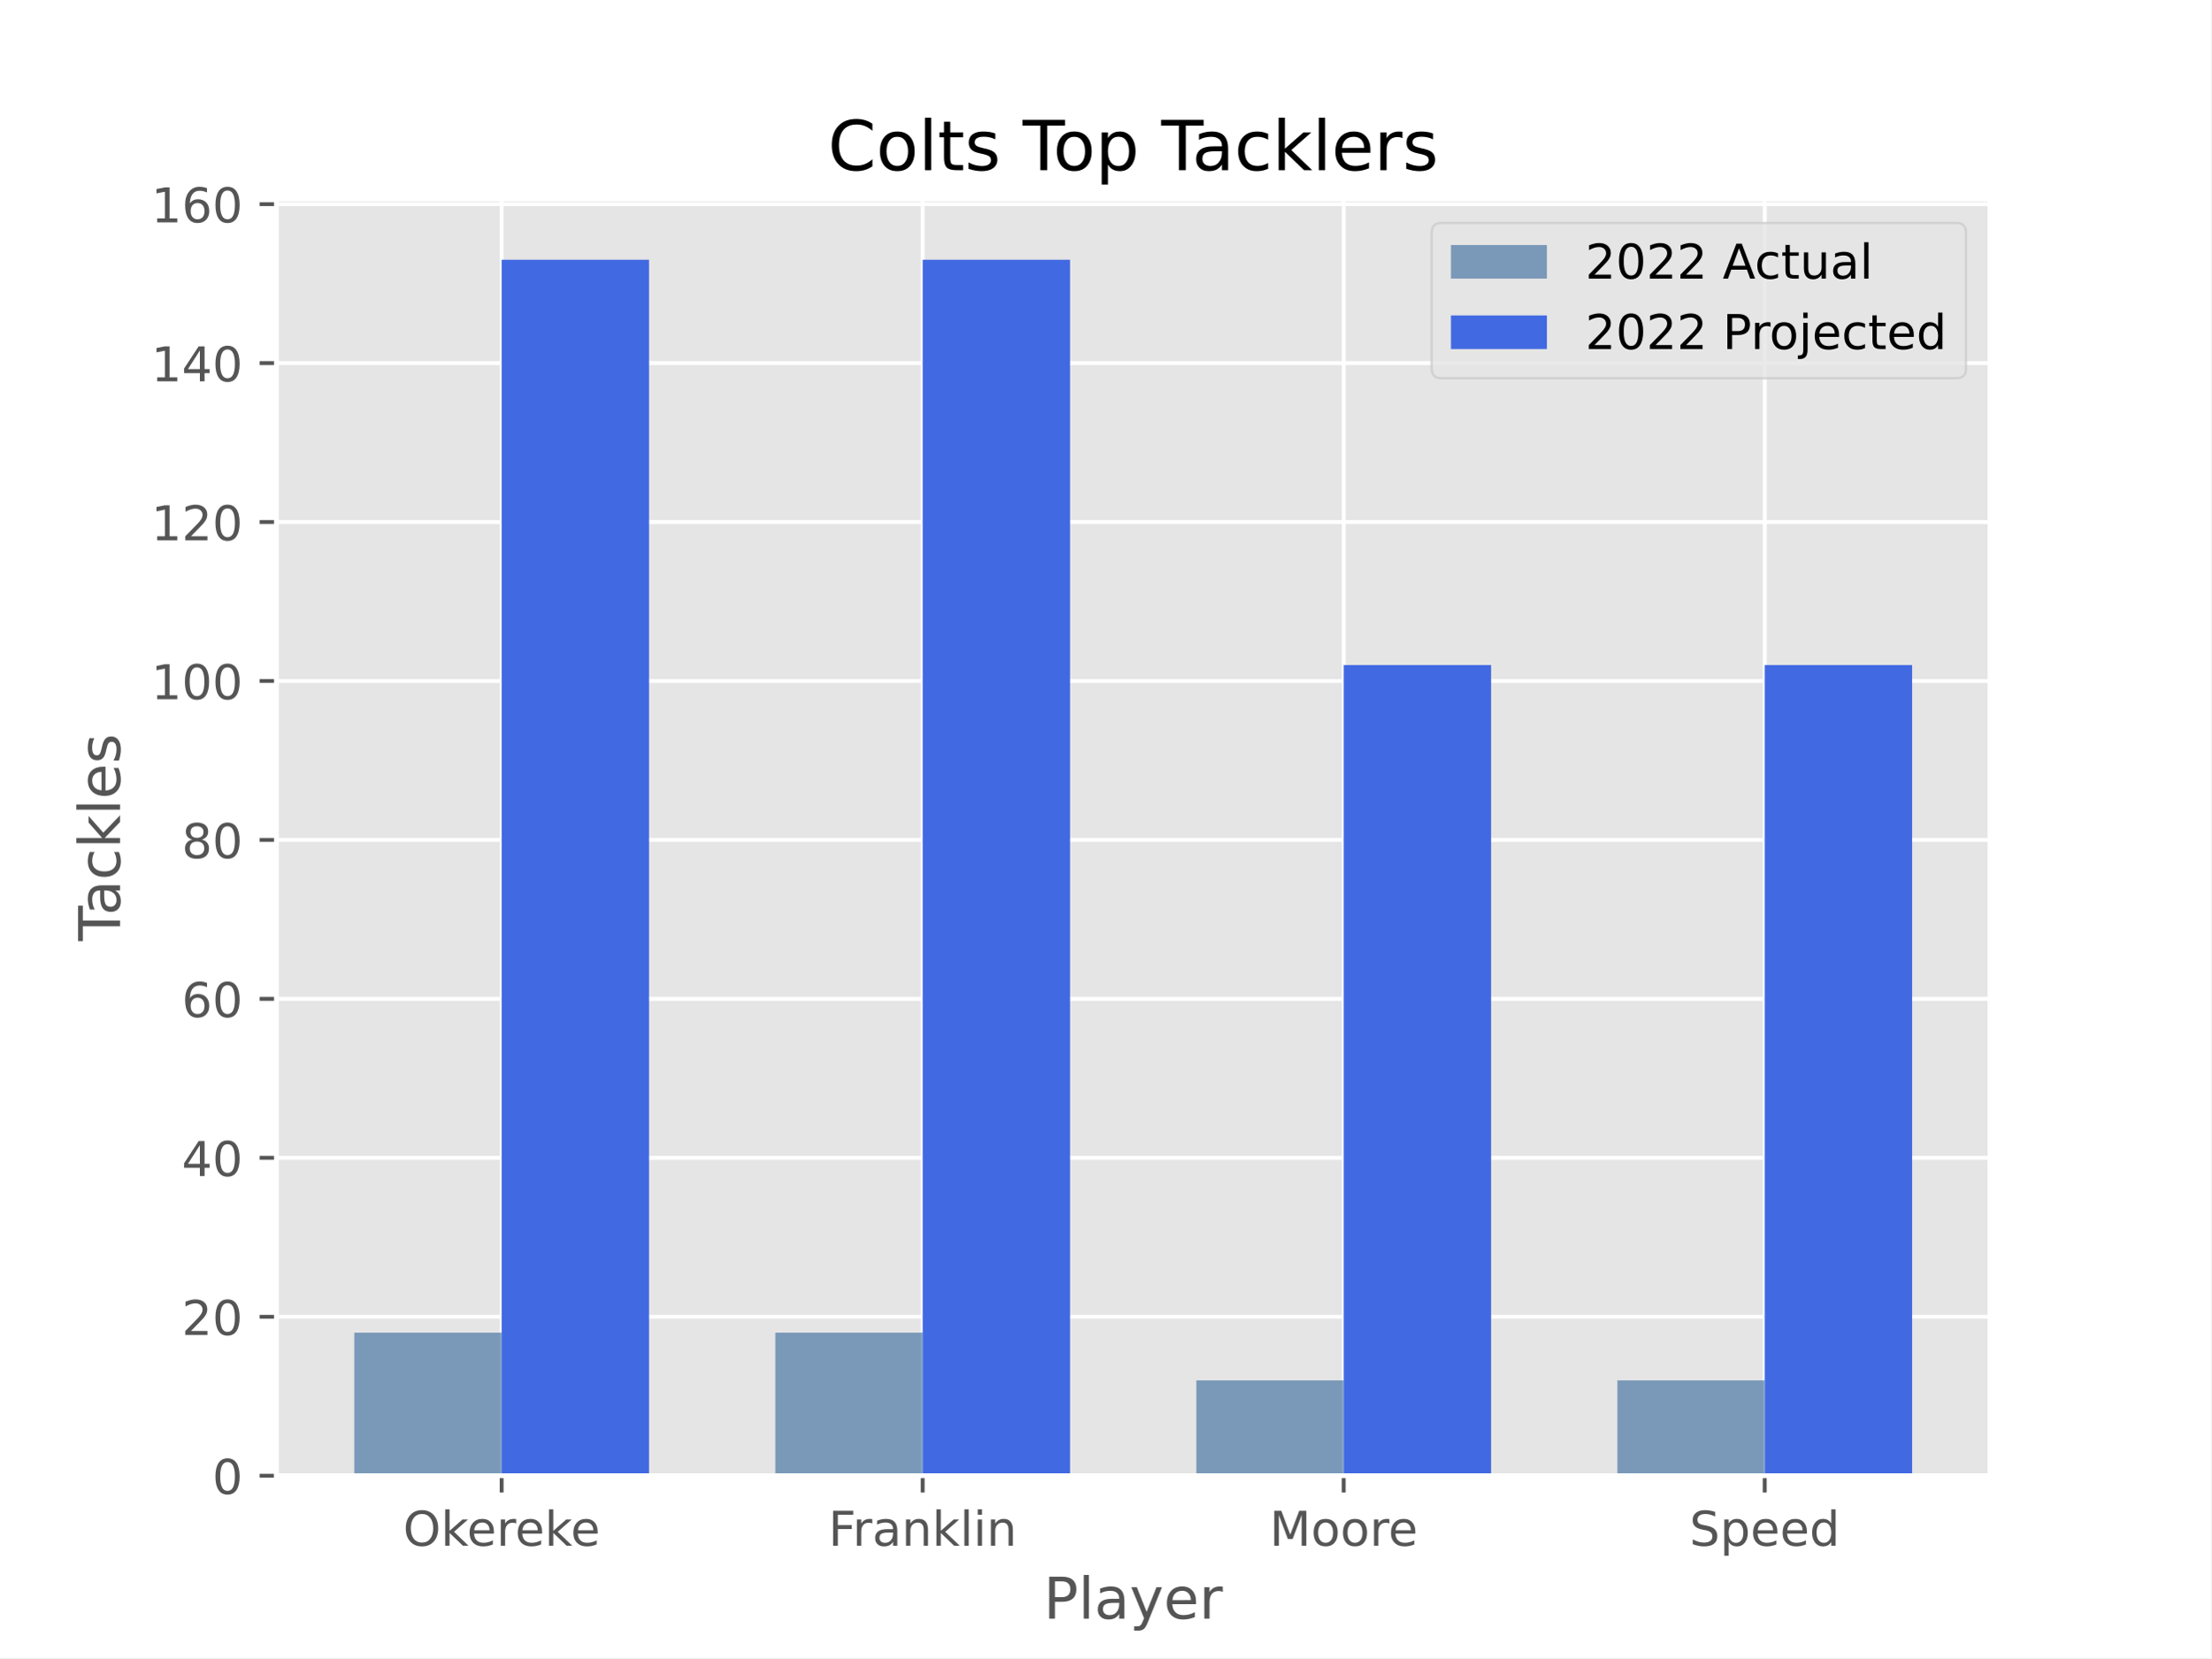
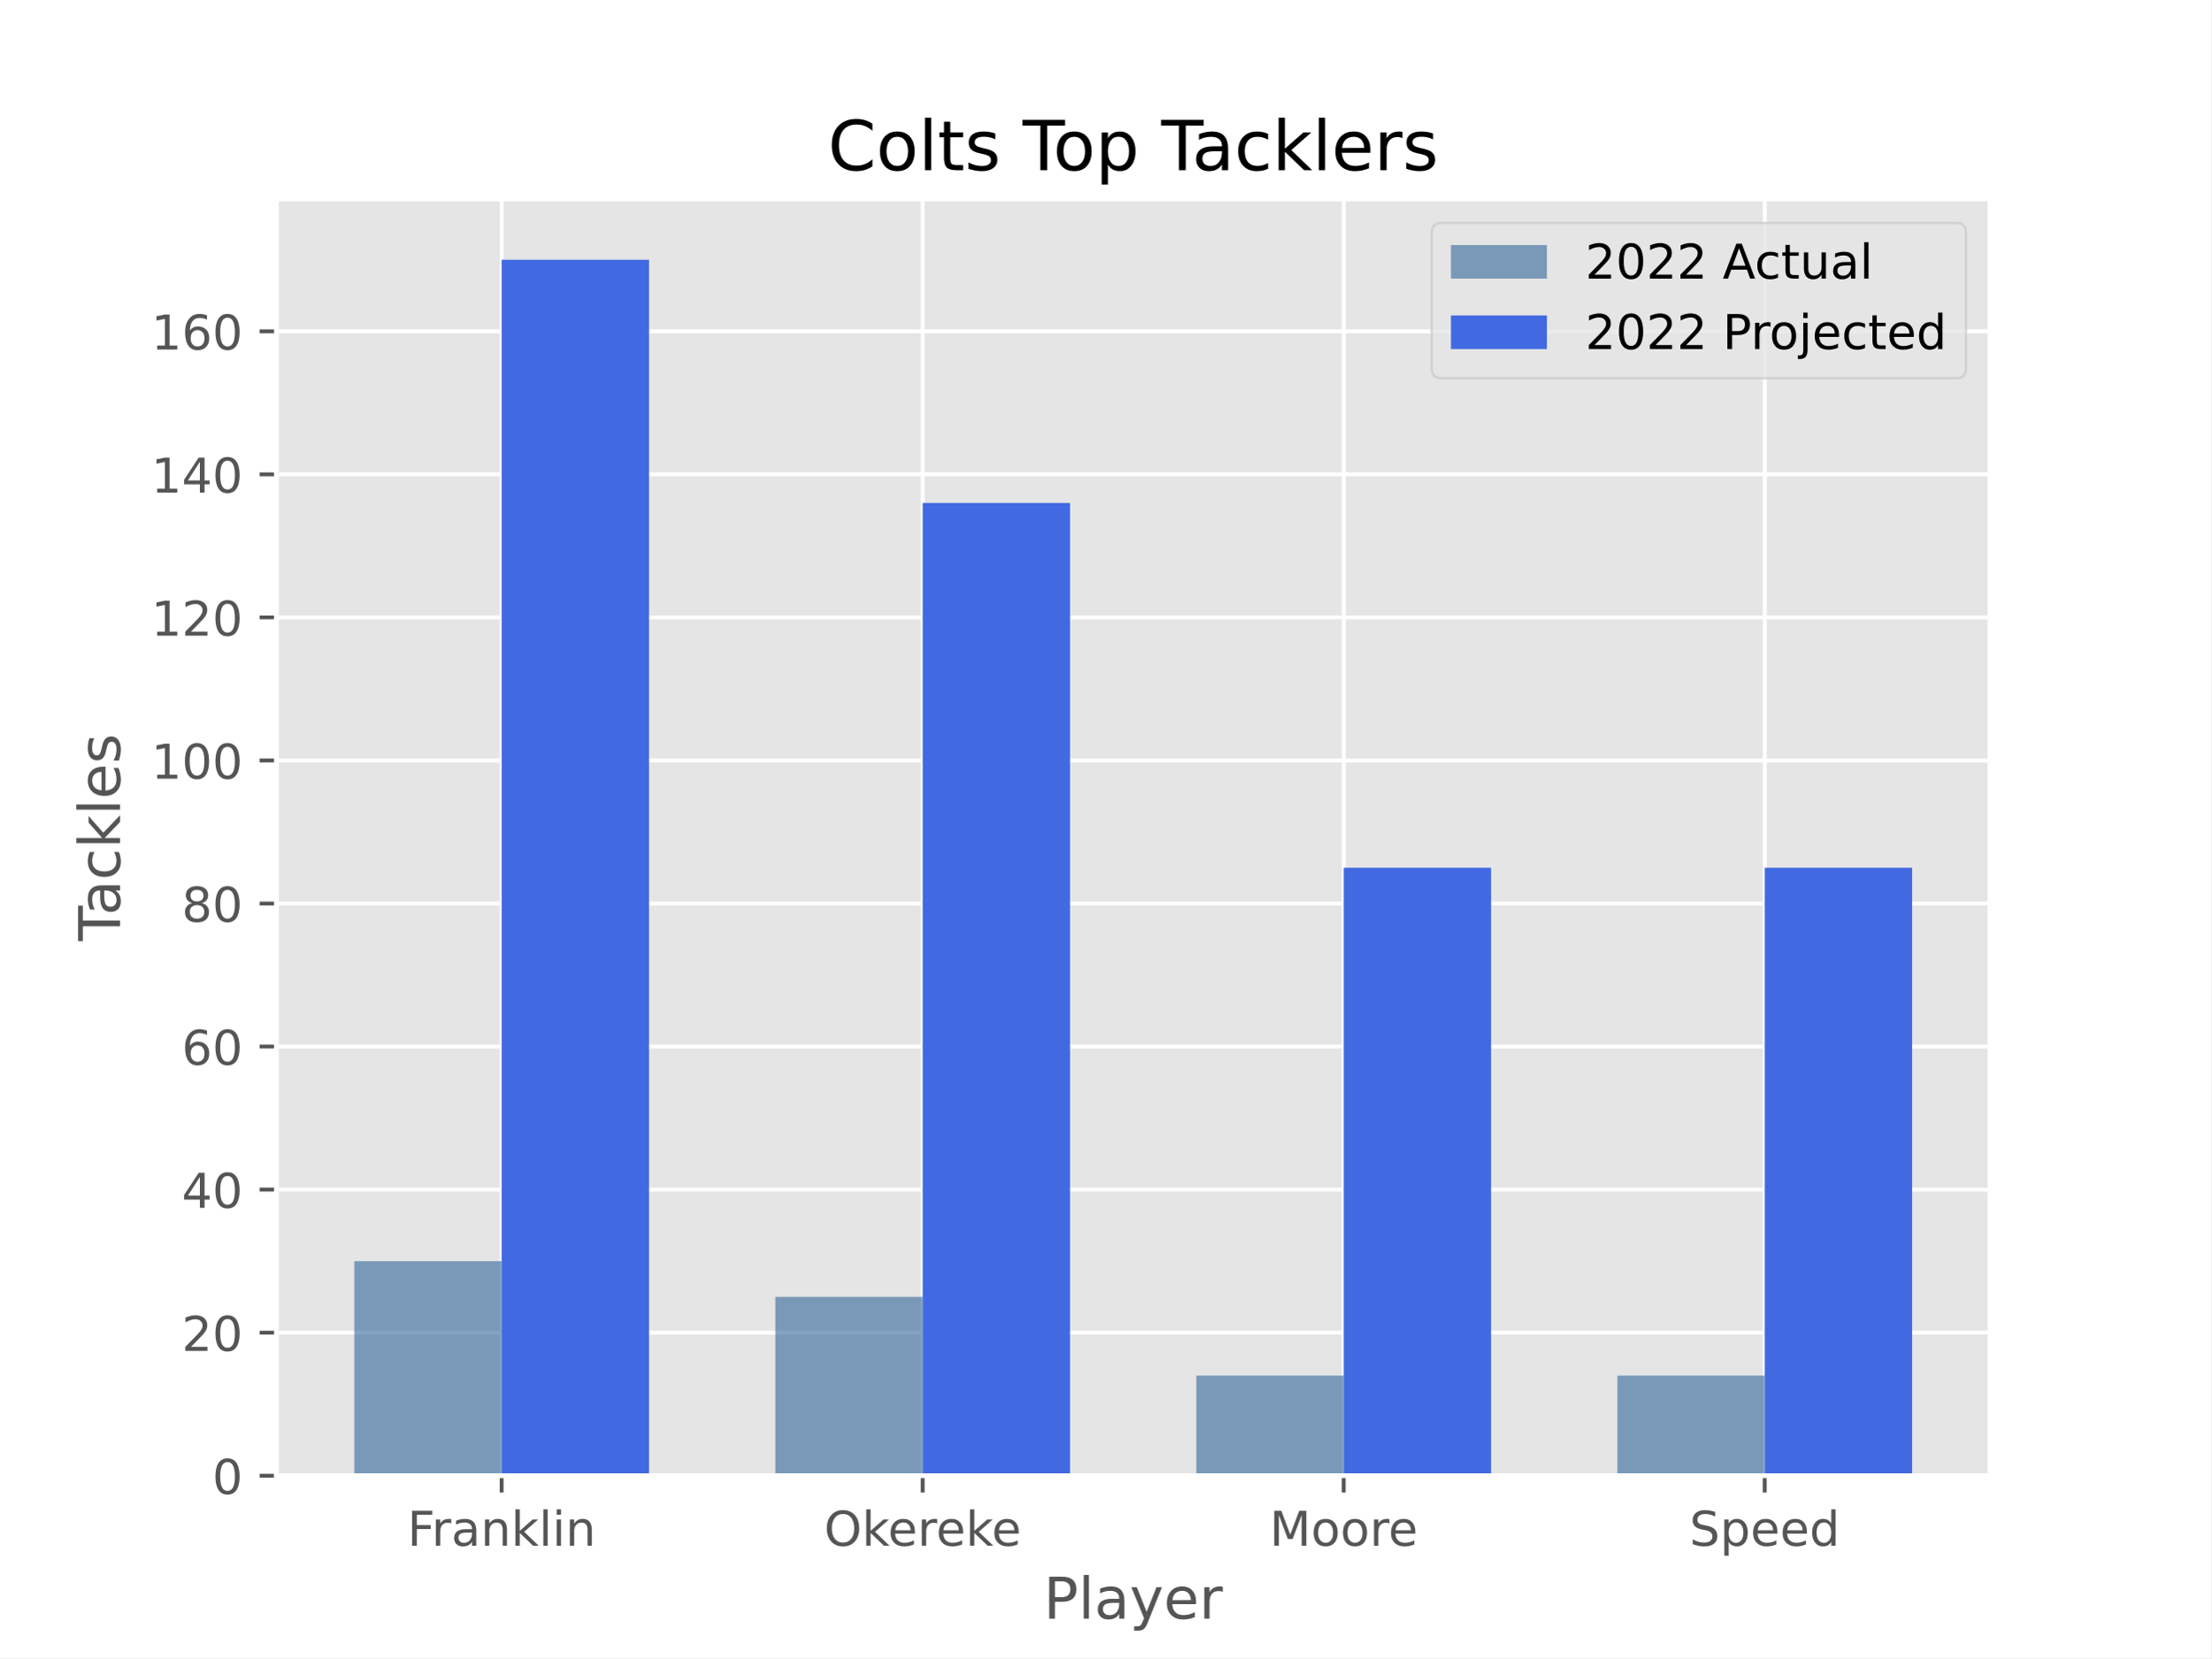
<svg xmlns="http://www.w3.org/2000/svg" xmlns:xlink="http://www.w3.org/1999/xlink" height="345.6pt" version="1.1" viewBox="0 0 460.8 345.6" width="460.8pt">
  <defs>
    <style type="text/css">*{stroke-linecap:butt;stroke-linejoin:round;}</style>
  </defs>
  <g id="figure_1">
    <g id="patch_1">
      <path d="M 0 345.6  L 460.8 345.6  L 460.8 0  L 0 0  z " style="fill:#ffffff;" />
    </g>
    <g id="axes_1">
      <g id="patch_2">
        <path d="M 57.6 307.584  L 414.72 307.584  L 414.72 41.472  L 57.6 41.472  z " style="fill:#e5e5e5;" />
      </g>
      <g id="matplotlib.axis_1">
        <g id="xtick_1">
          <g id="line2d_1">
-             <path clip-path="url(#p91ed5a7397)" d="M 104.543 307.584  L 104.543 41.472  " style="fill:none;stroke:#ffffff;stroke-linecap:square;stroke-width:0.8;" />
+             <path clip-path="url(#p6cfa2686a2)" d="M 104.543 307.584  L 104.543 41.472  " style="fill:none;stroke:#ffffff;stroke-linecap:square;stroke-width:0.8;" />
          </g>
          <g id="line2d_2">
            <defs>
-               <path d="M 0 0  L 0 3.5  " id="m68a8a79298" style="stroke:#555555;stroke-width:0.8;" />
-             </defs>
-             <g>
-               <use style="fill:#555555;stroke:#555555;stroke-width:0.8;" x="104.543" xlink:href="#m68a8a79298" y="307.584" />
+               <path d="M 0 0  L 0 3.5  " id="mb506a6f7d0" style="stroke:#555555;stroke-width:0.8;" />
+             </defs>
+             <g>
+               <use style="fill:#555555;stroke:#555555;stroke-width:0.8;" x="104.543" xlink:href="#mb506a6f7d0" y="307.584" />
            </g>
          </g>
          <g id="text_1">
-             <g style="fill:#555555;" transform="translate(84.00657 322.1824)scale(0.1 -0.1)">
-               <defs>
-                 <path d="M 2522 4238  Q 1834 4238 1429 3725  Q 1025 3213 1025 2328  Q 1025 1447 1429 934  Q 1834 422 2522 422  Q 3209 422 3611 934  Q 4013 1447 4013 2328  Q 4013 3213 3611 3725  Q 3209 4238 2522 4238  z M 2522 4750  Q 3503 4750 4090 4092  Q 4678 3434 4678 2328  Q 4678 1225 4090 567  Q 3503 -91 2522 -91  Q 1538 -91 948 565  Q 359 1222 359 2328  Q 359 3434 948 4092  Q 1538 4750 2522 4750  z " id="DejaVuSans-4f" transform="scale(0.015625)" />
-                 <path d="M 581 4863  L 1159 4863  L 1159 1991  L 2875 3500  L 3609 3500  L 1753 1863  L 3688 0  L 2938 0  L 1159 1709  L 1159 0  L 581 0  L 581 4863  z " id="DejaVuSans-6b" transform="scale(0.015625)" />
-                 <path d="M 3597 1894  L 3597 1613  L 953 1613  Q 991 1019 1311 708  Q 1631 397 2203 397  Q 2534 397 2845 478  Q 3156 559 3463 722  L 3463 178  Q 3153 47 2828 -22  Q 2503 -91 2169 -91  Q 1331 -91 842 396  Q 353 884 353 1716  Q 353 2575 817 3079  Q 1281 3584 2069 3584  Q 2775 3584 3186 3129  Q 3597 2675 3597 1894  z M 3022 2063  Q 3016 2534 2758 2815  Q 2500 3097 2075 3097  Q 1594 3097 1305 2825  Q 1016 2553 972 2059  L 3022 2063  z " id="DejaVuSans-65" transform="scale(0.015625)" />
+             <g style="fill:#555555;" transform="translate(84.89954 322.1824)scale(0.1 -0.1)">
+               <defs>
+                 <path d="M 628 4666  L 3309 4666  L 3309 4134  L 1259 4134  L 1259 2759  L 3109 2759  L 3109 2228  L 1259 2228  L 1259 0  L 628 0  L 628 4666  z " id="DejaVuSans-46" transform="scale(0.015625)" />
                <path d="M 2631 2963  Q 2534 3019 2420 3045  Q 2306 3072 2169 3072  Q 1681 3072 1420 2755  Q 1159 2438 1159 1844  L 1159 0  L 581 0  L 581 3500  L 1159 3500  L 1159 2956  Q 1341 3275 1631 3429  Q 1922 3584 2338 3584  Q 2397 3584 2469 3576  Q 2541 3569 2628 3553  L 2631 2963  z " id="DejaVuSans-72" transform="scale(0.015625)" />
-               </defs>
-               <use xlink:href="#DejaVuSans-4f" />
-               <use x="78.711" xlink:href="#DejaVuSans-6b" />
-               <use x="132.996" xlink:href="#DejaVuSans-65" />
-               <use x="194.52" xlink:href="#DejaVuSans-72" />
-               <use x="233.383" xlink:href="#DejaVuSans-65" />
-               <use x="294.906" xlink:href="#DejaVuSans-6b" />
-               <use x="349.191" xlink:href="#DejaVuSans-65" />
-             </g>
-           </g>
-         </g>
-         <g id="xtick_2">
-           <g id="line2d_3">
-             <path clip-path="url(#p91ed5a7397)" d="M 192.288 307.584  L 192.288 41.472  " style="fill:none;stroke:#ffffff;stroke-linecap:square;stroke-width:0.8;" />
-           </g>
-           <g id="line2d_4">
-             <g>
-               <use style="fill:#555555;stroke:#555555;stroke-width:0.8;" x="192.288" xlink:href="#m68a8a79298" y="307.584" />
-             </g>
-           </g>
-           <g id="text_2">
-             <g style="fill:#555555;" transform="translate(172.644 322.1824)scale(0.1 -0.1)">
-               <defs>
-                 <path d="M 628 4666  L 3309 4666  L 3309 4134  L 1259 4134  L 1259 2759  L 3109 2759  L 3109 2228  L 1259 2228  L 1259 0  L 628 0  L 628 4666  z " id="DejaVuSans-46" transform="scale(0.015625)" />
                <path d="M 2194 1759  Q 1497 1759 1228 1600  Q 959 1441 959 1056  Q 959 750 1161 570  Q 1363 391 1709 391  Q 2188 391 2477 730  Q 2766 1069 2766 1631  L 2766 1759  L 2194 1759  z M 3341 1997  L 3341 0  L 2766 0  L 2766 531  Q 2569 213 2275 61  Q 1981 -91 1556 -91  Q 1019 -91 701 211  Q 384 513 384 1019  Q 384 1609 779 1909  Q 1175 2209 1959 2209  L 2766 2209  L 2766 2266  Q 2766 2663 2505 2880  Q 2244 3097 1772 3097  Q 1472 3097 1187 3025  Q 903 2953 641 2809  L 641 3341  Q 956 3463 1253 3523  Q 1550 3584 1831 3584  Q 2591 3584 2966 3190  Q 3341 2797 3341 1997  z " id="DejaVuSans-61" transform="scale(0.015625)" />
                <path d="M 3513 2113  L 3513 0  L 2938 0  L 2938 2094  Q 2938 2591 2744 2837  Q 2550 3084 2163 3084  Q 1697 3084 1428 2787  Q 1159 2491 1159 1978  L 1159 0  L 581 0  L 581 3500  L 1159 3500  L 1159 2956  Q 1366 3272 1645 3428  Q 1925 3584 2291 3584  Q 2894 3584 3203 3211  Q 3513 2838 3513 2113  z " id="DejaVuSans-6e" transform="scale(0.015625)" />
+                 <path d="M 581 4863  L 1159 4863  L 1159 1991  L 2875 3500  L 3609 3500  L 1753 1863  L 3688 0  L 2938 0  L 1159 1709  L 1159 0  L 581 0  L 581 4863  z " id="DejaVuSans-6b" transform="scale(0.015625)" />
                <path d="M 603 4863  L 1178 4863  L 1178 0  L 603 0  L 603 4863  z " id="DejaVuSans-6c" transform="scale(0.015625)" />
                <path d="M 603 3500  L 1178 3500  L 1178 0  L 603 0  L 603 3500  z M 603 4863  L 1178 4863  L 1178 4134  L 603 4134  L 603 4863  z " id="DejaVuSans-69" transform="scale(0.015625)" />
              </defs>
              <use xlink:href="#DejaVuSans-46" />
              <use x="50.27" xlink:href="#DejaVuSans-72" />
              <use x="91.383" xlink:href="#DejaVuSans-61" />
              <use x="152.662" xlink:href="#DejaVuSans-6e" />
              <use x="216.041" xlink:href="#DejaVuSans-6b" />
              <use x="273.951" xlink:href="#DejaVuSans-6c" />
              <use x="301.734" xlink:href="#DejaVuSans-69" />
              <use x="329.518" xlink:href="#DejaVuSans-6e" />
            </g>
          </g>
        </g>
+         <g id="xtick_2">
+           <g id="line2d_3">
+             <path clip-path="url(#p6cfa2686a2)" d="M 192.288 307.584  L 192.288 41.472  " style="fill:none;stroke:#ffffff;stroke-linecap:square;stroke-width:0.8;" />
+           </g>
+           <g id="line2d_4">
+             <g>
+               <use style="fill:#555555;stroke:#555555;stroke-width:0.8;" x="192.288" xlink:href="#mb506a6f7d0" y="307.584" />
+             </g>
+           </g>
+           <g id="text_2">
+             <g style="fill:#555555;" transform="translate(171.751 322.1824)scale(0.1 -0.1)">
+               <defs>
+                 <path d="M 2522 4238  Q 1834 4238 1429 3725  Q 1025 3213 1025 2328  Q 1025 1447 1429 934  Q 1834 422 2522 422  Q 3209 422 3611 934  Q 4013 1447 4013 2328  Q 4013 3213 3611 3725  Q 3209 4238 2522 4238  z M 2522 4750  Q 3503 4750 4090 4092  Q 4678 3434 4678 2328  Q 4678 1225 4090 567  Q 3503 -91 2522 -91  Q 1538 -91 948 565  Q 359 1222 359 2328  Q 359 3434 948 4092  Q 1538 4750 2522 4750  z " id="DejaVuSans-4f" transform="scale(0.015625)" />
+                 <path d="M 3597 1894  L 3597 1613  L 953 1613  Q 991 1019 1311 708  Q 1631 397 2203 397  Q 2534 397 2845 478  Q 3156 559 3463 722  L 3463 178  Q 3153 47 2828 -22  Q 2503 -91 2169 -91  Q 1331 -91 842 396  Q 353 884 353 1716  Q 353 2575 817 3079  Q 1281 3584 2069 3584  Q 2775 3584 3186 3129  Q 3597 2675 3597 1894  z M 3022 2063  Q 3016 2534 2758 2815  Q 2500 3097 2075 3097  Q 1594 3097 1305 2825  Q 1016 2553 972 2059  L 3022 2063  z " id="DejaVuSans-65" transform="scale(0.015625)" />
+               </defs>
+               <use xlink:href="#DejaVuSans-4f" />
+               <use x="78.711" xlink:href="#DejaVuSans-6b" />
+               <use x="132.996" xlink:href="#DejaVuSans-65" />
+               <use x="194.52" xlink:href="#DejaVuSans-72" />
+               <use x="233.383" xlink:href="#DejaVuSans-65" />
+               <use x="294.906" xlink:href="#DejaVuSans-6b" />
+               <use x="349.191" xlink:href="#DejaVuSans-65" />
+             </g>
+           </g>
+         </g>
        <g id="xtick_3">
          <g id="line2d_5">
-             <path clip-path="url(#p91ed5a7397)" d="M 280.032 307.584  L 280.032 41.472  " style="fill:none;stroke:#ffffff;stroke-linecap:square;stroke-width:0.8;" />
+             <path clip-path="url(#p6cfa2686a2)" d="M 280.032 307.584  L 280.032 41.472  " style="fill:none;stroke:#ffffff;stroke-linecap:square;stroke-width:0.8;" />
          </g>
          <g id="line2d_6">
            <g>
-               <use style="fill:#555555;stroke:#555555;stroke-width:0.8;" x="280.032" xlink:href="#m68a8a79298" y="307.584" />
+               <use style="fill:#555555;stroke:#555555;stroke-width:0.8;" x="280.032" xlink:href="#mb506a6f7d0" y="307.584" />
            </g>
          </g>
          <g id="text_3">
            <g style="fill:#555555;" transform="translate(264.5799 322.1824)scale(0.1 -0.1)">
              <defs>
                <path d="M 628 4666  L 1569 4666  L 2759 1491  L 3956 4666  L 4897 4666  L 4897 0  L 4281 0  L 4281 4097  L 3078 897  L 2444 897  L 1241 4097  L 1241 0  L 628 0  L 628 4666  z " id="DejaVuSans-4d" transform="scale(0.015625)" />
                <path d="M 1959 3097  Q 1497 3097 1228 2736  Q 959 2375 959 1747  Q 959 1119 1226 758  Q 1494 397 1959 397  Q 2419 397 2687 759  Q 2956 1122 2956 1747  Q 2956 2369 2687 2733  Q 2419 3097 1959 3097  z M 1959 3584  Q 2709 3584 3137 3096  Q 3566 2609 3566 1747  Q 3566 888 3137 398  Q 2709 -91 1959 -91  Q 1206 -91 779 398  Q 353 888 353 1747  Q 353 2609 779 3096  Q 1206 3584 1959 3584  z " id="DejaVuSans-6f" transform="scale(0.015625)" />
              </defs>
              <use xlink:href="#DejaVuSans-4d" />
              <use x="86.279" xlink:href="#DejaVuSans-6f" />
              <use x="147.461" xlink:href="#DejaVuSans-6f" />
              <use x="208.643" xlink:href="#DejaVuSans-72" />
              <use x="247.506" xlink:href="#DejaVuSans-65" />
            </g>
          </g>
        </g>
        <g id="xtick_4">
          <g id="line2d_7">
-             <path clip-path="url(#p91ed5a7397)" d="M 367.777 307.584  L 367.777 41.472  " style="fill:none;stroke:#ffffff;stroke-linecap:square;stroke-width:0.8;" />
+             <path clip-path="url(#p6cfa2686a2)" d="M 367.777 307.584  L 367.777 41.472  " style="fill:none;stroke:#ffffff;stroke-linecap:square;stroke-width:0.8;" />
          </g>
          <g id="line2d_8">
            <g>
-               <use style="fill:#555555;stroke:#555555;stroke-width:0.8;" x="367.777" xlink:href="#m68a8a79298" y="307.584" />
+               <use style="fill:#555555;stroke:#555555;stroke-width:0.8;" x="367.777" xlink:href="#mb506a6f7d0" y="307.584" />
            </g>
          </g>
          <g id="text_4">
            <g style="fill:#555555;" transform="translate(352.1009 322.1824)scale(0.1 -0.1)">
              <defs>
                <path d="M 3425 4513  L 3425 3897  Q 3066 4069 2747 4153  Q 2428 4238 2131 4238  Q 1616 4238 1336 4038  Q 1056 3838 1056 3469  Q 1056 3159 1242 3001  Q 1428 2844 1947 2747  L 2328 2669  Q 3034 2534 3370 2195  Q 3706 1856 3706 1288  Q 3706 609 3251 259  Q 2797 -91 1919 -91  Q 1588 -91 1214 -16  Q 841 59 441 206  L 441 856  Q 825 641 1194 531  Q 1563 422 1919 422  Q 2459 422 2753 634  Q 3047 847 3047 1241  Q 3047 1584 2836 1778  Q 2625 1972 2144 2069  L 1759 2144  Q 1053 2284 737 2584  Q 422 2884 422 3419  Q 422 4038 858 4394  Q 1294 4750 2059 4750  Q 2388 4750 2728 4690  Q 3069 4631 3425 4513  z " id="DejaVuSans-53" transform="scale(0.015625)" />
                <path d="M 1159 525  L 1159 -1331  L 581 -1331  L 581 3500  L 1159 3500  L 1159 2969  Q 1341 3281 1617 3432  Q 1894 3584 2278 3584  Q 2916 3584 3314 3078  Q 3713 2572 3713 1747  Q 3713 922 3314 415  Q 2916 -91 2278 -91  Q 1894 -91 1617 61  Q 1341 213 1159 525  z M 3116 1747  Q 3116 2381 2855 2742  Q 2594 3103 2138 3103  Q 1681 3103 1420 2742  Q 1159 2381 1159 1747  Q 1159 1113 1420 752  Q 1681 391 2138 391  Q 2594 391 2855 752  Q 3116 1113 3116 1747  z " id="DejaVuSans-70" transform="scale(0.015625)" />
                <path d="M 2906 2969  L 2906 4863  L 3481 4863  L 3481 0  L 2906 0  L 2906 525  Q 2725 213 2448 61  Q 2172 -91 1784 -91  Q 1150 -91 751 415  Q 353 922 353 1747  Q 353 2572 751 3078  Q 1150 3584 1784 3584  Q 2172 3584 2448 3432  Q 2725 3281 2906 2969  z M 947 1747  Q 947 1113 1208 752  Q 1469 391 1925 391  Q 2381 391 2643 752  Q 2906 1113 2906 1747  Q 2906 2381 2643 2742  Q 2381 3103 1925 3103  Q 1469 3103 1208 2742  Q 947 2381 947 1747  z " id="DejaVuSans-64" transform="scale(0.015625)" />
              </defs>
              <use xlink:href="#DejaVuSans-53" />
              <use x="63.477" xlink:href="#DejaVuSans-70" />
              <use x="126.953" xlink:href="#DejaVuSans-65" />
              <use x="188.477" xlink:href="#DejaVuSans-65" />
              <use x="250" xlink:href="#DejaVuSans-64" />
            </g>
          </g>
        </g>
        <g id="text_5">
          <g style="fill:#555555;" transform="translate(217.4888 337.3802)scale(0.12 -0.12)">
            <defs>
              <path d="M 1259 4147  L 1259 2394  L 2053 2394  Q 2494 2394 2734 2622  Q 2975 2850 2975 3272  Q 2975 3691 2734 3919  Q 2494 4147 2053 4147  L 1259 4147  z M 628 4666  L 2053 4666  Q 2838 4666 3239 4311  Q 3641 3956 3641 3272  Q 3641 2581 3239 2228  Q 2838 1875 2053 1875  L 1259 1875  L 1259 0  L 628 0  L 628 4666  z " id="DejaVuSans-50" transform="scale(0.015625)" />
              <path d="M 2059 -325  Q 1816 -950 1584 -1140  Q 1353 -1331 966 -1331  L 506 -1331  L 506 -850  L 844 -850  Q 1081 -850 1212 -737  Q 1344 -625 1503 -206  L 1606 56  L 191 3500  L 800 3500  L 1894 763  L 2988 3500  L 3597 3500  L 2059 -325  z " id="DejaVuSans-79" transform="scale(0.015625)" />
            </defs>
            <use xlink:href="#DejaVuSans-50" />
            <use x="60.303" xlink:href="#DejaVuSans-6c" />
            <use x="88.086" xlink:href="#DejaVuSans-61" />
            <use x="149.365" xlink:href="#DejaVuSans-79" />
            <use x="208.545" xlink:href="#DejaVuSans-65" />
            <use x="270.068" xlink:href="#DejaVuSans-72" />
          </g>
        </g>
      </g>
      <g id="matplotlib.axis_2">
        <g id="ytick_1">
          <g id="line2d_9">
-             <path clip-path="url(#p91ed5a7397)" d="M 57.6 307.584  L 414.72 307.584  " style="fill:none;stroke:#ffffff;stroke-linecap:square;stroke-width:0.8;" />
+             <path clip-path="url(#p6cfa2686a2)" d="M 57.6 307.584  L 414.72 307.584  " style="fill:none;stroke:#ffffff;stroke-linecap:square;stroke-width:0.8;" />
          </g>
          <g id="line2d_10">
            <defs>
-               <path d="M 0 0  L -3.5 0  " id="mc176134501" style="stroke:#555555;stroke-width:0.8;" />
-             </defs>
-             <g>
-               <use style="fill:#555555;stroke:#555555;stroke-width:0.8;" x="57.6" xlink:href="#mc176134501" y="307.584" />
+               <path d="M 0 0  L -3.5 0  " id="m658324c7e5" style="stroke:#555555;stroke-width:0.8;" />
+             </defs>
+             <g>
+               <use style="fill:#555555;stroke:#555555;stroke-width:0.8;" x="57.6" xlink:href="#m658324c7e5" y="307.584" />
            </g>
          </g>
          <g id="text_6">
            <g style="fill:#555555;" transform="translate(44.2375 311.3832)scale(0.1 -0.1)">
              <defs>
                <path d="M 2034 4250  Q 1547 4250 1301 3770  Q 1056 3291 1056 2328  Q 1056 1369 1301 889  Q 1547 409 2034 409  Q 2525 409 2770 889  Q 3016 1369 3016 2328  Q 3016 3291 2770 3770  Q 2525 4250 2034 4250  z M 2034 4750  Q 2819 4750 3233 4129  Q 3647 3509 3647 2328  Q 3647 1150 3233 529  Q 2819 -91 2034 -91  Q 1250 -91 836 529  Q 422 1150 422 2328  Q 422 3509 836 4129  Q 1250 4750 2034 4750  z " id="DejaVuSans-30" transform="scale(0.015625)" />
              </defs>
              <use xlink:href="#DejaVuSans-30" />
            </g>
          </g>
        </g>
        <g id="ytick_2">
          <g id="line2d_11">
-             <path clip-path="url(#p91ed5a7397)" d="M 57.6 274.455  L 414.72 274.455  " style="fill:none;stroke:#ffffff;stroke-linecap:square;stroke-width:0.8;" />
+             <path clip-path="url(#p6cfa2686a2)" d="M 57.6 277.768  L 414.72 277.768  " style="fill:none;stroke:#ffffff;stroke-linecap:square;stroke-width:0.8;" />
          </g>
          <g id="line2d_12">
            <g>
-               <use style="fill:#555555;stroke:#555555;stroke-width:0.8;" x="57.6" xlink:href="#mc176134501" y="274.455" />
+               <use style="fill:#555555;stroke:#555555;stroke-width:0.8;" x="57.6" xlink:href="#m658324c7e5" y="277.768" />
            </g>
          </g>
          <g id="text_7">
-             <g style="fill:#555555;" transform="translate(37.875 278.2538)scale(0.1 -0.1)">
+             <g style="fill:#555555;" transform="translate(37.875 281.5667)scale(0.1 -0.1)">
              <defs>
                <path d="M 1228 531  L 3431 531  L 3431 0  L 469 0  L 469 531  Q 828 903 1448 1529  Q 2069 2156 2228 2338  Q 2531 2678 2651 2914  Q 2772 3150 2772 3378  Q 2772 3750 2511 3984  Q 2250 4219 1831 4219  Q 1534 4219 1204 4116  Q 875 4013 500 3803  L 500 4441  Q 881 4594 1212 4672  Q 1544 4750 1819 4750  Q 2544 4750 2975 4387  Q 3406 4025 3406 3419  Q 3406 3131 3298 2873  Q 3191 2616 2906 2266  Q 2828 2175 2409 1742  Q 1991 1309 1228 531  z " id="DejaVuSans-32" transform="scale(0.015625)" />
              </defs>
              <use xlink:href="#DejaVuSans-32" />
              <use x="63.623" xlink:href="#DejaVuSans-30" />
            </g>
          </g>
        </g>
        <g id="ytick_3">
          <g id="line2d_13">
-             <path clip-path="url(#p91ed5a7397)" d="M 57.6 241.325  L 414.72 241.325  " style="fill:none;stroke:#ffffff;stroke-linecap:square;stroke-width:0.8;" />
+             <path clip-path="url(#p6cfa2686a2)" d="M 57.6 247.951  L 414.72 247.951  " style="fill:none;stroke:#ffffff;stroke-linecap:square;stroke-width:0.8;" />
          </g>
          <g id="line2d_14">
            <g>
-               <use style="fill:#555555;stroke:#555555;stroke-width:0.8;" x="57.6" xlink:href="#mc176134501" y="241.325" />
+               <use style="fill:#555555;stroke:#555555;stroke-width:0.8;" x="57.6" xlink:href="#m658324c7e5" y="247.951" />
            </g>
          </g>
          <g id="text_8">
-             <g style="fill:#555555;" transform="translate(37.875 245.1244)scale(0.1 -0.1)">
+             <g style="fill:#555555;" transform="translate(37.875 251.7503)scale(0.1 -0.1)">
              <defs>
                <path d="M 2419 4116  L 825 1625  L 2419 1625  L 2419 4116  z M 2253 4666  L 3047 4666  L 3047 1625  L 3713 1625  L 3713 1100  L 3047 1100  L 3047 0  L 2419 0  L 2419 1100  L 313 1100  L 313 1709  L 2253 4666  z " id="DejaVuSans-34" transform="scale(0.015625)" />
              </defs>
              <use xlink:href="#DejaVuSans-34" />
              <use x="63.623" xlink:href="#DejaVuSans-30" />
            </g>
          </g>
        </g>
        <g id="ytick_4">
          <g id="line2d_15">
-             <path clip-path="url(#p91ed5a7397)" d="M 57.6 208.196  L 414.72 208.196  " style="fill:none;stroke:#ffffff;stroke-linecap:square;stroke-width:0.8;" />
+             <path clip-path="url(#p6cfa2686a2)" d="M 57.6 218.135  L 414.72 218.135  " style="fill:none;stroke:#ffffff;stroke-linecap:square;stroke-width:0.8;" />
          </g>
          <g id="line2d_16">
            <g>
-               <use style="fill:#555555;stroke:#555555;stroke-width:0.8;" x="57.6" xlink:href="#mc176134501" y="208.196" />
+               <use style="fill:#555555;stroke:#555555;stroke-width:0.8;" x="57.6" xlink:href="#m658324c7e5" y="218.135" />
            </g>
          </g>
          <g id="text_9">
-             <g style="fill:#555555;" transform="translate(37.875 211.995)scale(0.1 -0.1)">
+             <g style="fill:#555555;" transform="translate(37.875 221.9338)scale(0.1 -0.1)">
              <defs>
                <path d="M 2113 2584  Q 1688 2584 1439 2293  Q 1191 2003 1191 1497  Q 1191 994 1439 701  Q 1688 409 2113 409  Q 2538 409 2786 701  Q 3034 994 3034 1497  Q 3034 2003 2786 2293  Q 2538 2584 2113 2584  z M 3366 4563  L 3366 3988  Q 3128 4100 2886 4159  Q 2644 4219 2406 4219  Q 1781 4219 1451 3797  Q 1122 3375 1075 2522  Q 1259 2794 1537 2939  Q 1816 3084 2150 3084  Q 2853 3084 3261 2657  Q 3669 2231 3669 1497  Q 3669 778 3244 343  Q 2819 -91 2113 -91  Q 1303 -91 875 529  Q 447 1150 447 2328  Q 447 3434 972 4092  Q 1497 4750 2381 4750  Q 2619 4750 2861 4703  Q 3103 4656 3366 4563  z " id="DejaVuSans-36" transform="scale(0.015625)" />
              </defs>
              <use xlink:href="#DejaVuSans-36" />
              <use x="63.623" xlink:href="#DejaVuSans-30" />
            </g>
          </g>
        </g>
        <g id="ytick_5">
          <g id="line2d_17">
-             <path clip-path="url(#p91ed5a7397)" d="M 57.6 175.066  L 414.72 175.066  " style="fill:none;stroke:#ffffff;stroke-linecap:square;stroke-width:0.8;" />
+             <path clip-path="url(#p6cfa2686a2)" d="M 57.6 188.318  L 414.72 188.318  " style="fill:none;stroke:#ffffff;stroke-linecap:square;stroke-width:0.8;" />
          </g>
          <g id="line2d_18">
            <g>
-               <use style="fill:#555555;stroke:#555555;stroke-width:0.8;" x="57.6" xlink:href="#mc176134501" y="175.066" />
+               <use style="fill:#555555;stroke:#555555;stroke-width:0.8;" x="57.6" xlink:href="#m658324c7e5" y="188.318" />
            </g>
          </g>
          <g id="text_10">
-             <g style="fill:#555555;" transform="translate(37.875 178.8656)scale(0.1 -0.1)">
+             <g style="fill:#555555;" transform="translate(37.875 192.1173)scale(0.1 -0.1)">
              <defs>
                <path d="M 2034 2216  Q 1584 2216 1326 1975  Q 1069 1734 1069 1313  Q 1069 891 1326 650  Q 1584 409 2034 409  Q 2484 409 2743 651  Q 3003 894 3003 1313  Q 3003 1734 2745 1975  Q 2488 2216 2034 2216  z M 1403 2484  Q 997 2584 770 2862  Q 544 3141 544 3541  Q 544 4100 942 4425  Q 1341 4750 2034 4750  Q 2731 4750 3128 4425  Q 3525 4100 3525 3541  Q 3525 3141 3298 2862  Q 3072 2584 2669 2484  Q 3125 2378 3379 2068  Q 3634 1759 3634 1313  Q 3634 634 3220 271  Q 2806 -91 2034 -91  Q 1263 -91 848 271  Q 434 634 434 1313  Q 434 1759 690 2068  Q 947 2378 1403 2484  z M 1172 3481  Q 1172 3119 1398 2916  Q 1625 2713 2034 2713  Q 2441 2713 2670 2916  Q 2900 3119 2900 3481  Q 2900 3844 2670 4047  Q 2441 4250 2034 4250  Q 1625 4250 1398 4047  Q 1172 3844 1172 3481  z " id="DejaVuSans-38" transform="scale(0.015625)" />
              </defs>
              <use xlink:href="#DejaVuSans-38" />
              <use x="63.623" xlink:href="#DejaVuSans-30" />
            </g>
          </g>
        </g>
        <g id="ytick_6">
          <g id="line2d_19">
-             <path clip-path="url(#p91ed5a7397)" d="M 57.6 141.937  L 414.72 141.937  " style="fill:none;stroke:#ffffff;stroke-linecap:square;stroke-width:0.8;" />
+             <path clip-path="url(#p6cfa2686a2)" d="M 57.6 158.502  L 414.72 158.502  " style="fill:none;stroke:#ffffff;stroke-linecap:square;stroke-width:0.8;" />
          </g>
          <g id="line2d_20">
            <g>
-               <use style="fill:#555555;stroke:#555555;stroke-width:0.8;" x="57.6" xlink:href="#mc176134501" y="141.937" />
+               <use style="fill:#555555;stroke:#555555;stroke-width:0.8;" x="57.6" xlink:href="#m658324c7e5" y="158.502" />
            </g>
          </g>
          <g id="text_11">
-             <g style="fill:#555555;" transform="translate(31.5125 145.7362)scale(0.1 -0.1)">
+             <g style="fill:#555555;" transform="translate(31.5125 162.3009)scale(0.1 -0.1)">
              <defs>
                <path d="M 794 531  L 1825 531  L 1825 4091  L 703 3866  L 703 4441  L 1819 4666  L 2450 4666  L 2450 531  L 3481 531  L 3481 0  L 794 0  L 794 531  z " id="DejaVuSans-31" transform="scale(0.015625)" />
              </defs>
              <use xlink:href="#DejaVuSans-31" />
              <use x="63.623" xlink:href="#DejaVuSans-30" />
              <use x="127.246" xlink:href="#DejaVuSans-30" />
            </g>
          </g>
        </g>
        <g id="ytick_7">
          <g id="line2d_21">
-             <path clip-path="url(#p91ed5a7397)" d="M 57.6 108.808  L 414.72 108.808  " style="fill:none;stroke:#ffffff;stroke-linecap:square;stroke-width:0.8;" />
+             <path clip-path="url(#p6cfa2686a2)" d="M 57.6 128.685  L 414.72 128.685  " style="fill:none;stroke:#ffffff;stroke-linecap:square;stroke-width:0.8;" />
          </g>
          <g id="line2d_22">
            <g>
-               <use style="fill:#555555;stroke:#555555;stroke-width:0.8;" x="57.6" xlink:href="#mc176134501" y="108.808" />
+               <use style="fill:#555555;stroke:#555555;stroke-width:0.8;" x="57.6" xlink:href="#m658324c7e5" y="128.685" />
            </g>
          </g>
          <g id="text_12">
-             <g style="fill:#555555;" transform="translate(31.5125 112.6067)scale(0.1 -0.1)">
+             <g style="fill:#555555;" transform="translate(31.5125 132.4844)scale(0.1 -0.1)">
              <use xlink:href="#DejaVuSans-31" />
              <use x="63.623" xlink:href="#DejaVuSans-32" />
              <use x="127.246" xlink:href="#DejaVuSans-30" />
            </g>
          </g>
        </g>
        <g id="ytick_8">
          <g id="line2d_23">
-             <path clip-path="url(#p91ed5a7397)" d="M 57.6 75.678  L 414.72 75.678  " style="fill:none;stroke:#ffffff;stroke-linecap:square;stroke-width:0.8;" />
+             <path clip-path="url(#p6cfa2686a2)" d="M 57.6 98.869  L 414.72 98.869  " style="fill:none;stroke:#ffffff;stroke-linecap:square;stroke-width:0.8;" />
          </g>
          <g id="line2d_24">
            <g>
-               <use style="fill:#555555;stroke:#555555;stroke-width:0.8;" x="57.6" xlink:href="#mc176134501" y="75.678" />
+               <use style="fill:#555555;stroke:#555555;stroke-width:0.8;" x="57.6" xlink:href="#m658324c7e5" y="98.869" />
            </g>
          </g>
          <g id="text_13">
-             <g style="fill:#555555;" transform="translate(31.5125 79.47734)scale(0.1 -0.1)">
+             <g style="fill:#555555;" transform="translate(31.5125 102.6679)scale(0.1 -0.1)">
              <use xlink:href="#DejaVuSans-31" />
              <use x="63.623" xlink:href="#DejaVuSans-34" />
              <use x="127.246" xlink:href="#DejaVuSans-30" />
            </g>
          </g>
        </g>
        <g id="ytick_9">
          <g id="line2d_25">
-             <path clip-path="url(#p91ed5a7397)" d="M 57.6 42.549  L 414.72 42.549  " style="fill:none;stroke:#ffffff;stroke-linecap:square;stroke-width:0.8;" />
+             <path clip-path="url(#p6cfa2686a2)" d="M 57.6 69.052  L 414.72 69.052  " style="fill:none;stroke:#ffffff;stroke-linecap:square;stroke-width:0.8;" />
          </g>
          <g id="line2d_26">
            <g>
-               <use style="fill:#555555;stroke:#555555;stroke-width:0.8;" x="57.6" xlink:href="#mc176134501" y="42.549" />
+               <use style="fill:#555555;stroke:#555555;stroke-width:0.8;" x="57.6" xlink:href="#m658324c7e5" y="69.052" />
            </g>
          </g>
          <g id="text_14">
-             <g style="fill:#555555;" transform="translate(31.5125 46.34792)scale(0.1 -0.1)">
+             <g style="fill:#555555;" transform="translate(31.5125 72.85145)scale(0.1 -0.1)">
              <use xlink:href="#DejaVuSans-31" />
              <use x="63.623" xlink:href="#DejaVuSans-36" />
              <use x="127.246" xlink:href="#DejaVuSans-30" />
            </g>
          </g>
        </g>
        <g id="text_15">
          <g style="fill:#555555;" transform="translate(25.01687 196.1374)rotate(-90)scale(0.12 -0.12)">
            <defs>
              <path d="M -19 4666  L 3928 4666  L 3928 4134  L 2272 4134  L 2272 0  L 1638 0  L 1638 4134  L -19 4134  L -19 4666  z " id="DejaVuSans-54" transform="scale(0.015625)" />
              <path d="M 3122 3366  L 3122 2828  Q 2878 2963 2633 3030  Q 2388 3097 2138 3097  Q 1578 3097 1268 2742  Q 959 2388 959 1747  Q 959 1106 1268 751  Q 1578 397 2138 397  Q 2388 397 2633 464  Q 2878 531 3122 666  L 3122 134  Q 2881 22 2623 -34  Q 2366 -91 2075 -91  Q 1284 -91 818 406  Q 353 903 353 1747  Q 353 2603 823 3093  Q 1294 3584 2113 3584  Q 2378 3584 2631 3529  Q 2884 3475 3122 3366  z " id="DejaVuSans-63" transform="scale(0.015625)" />
              <path d="M 2834 3397  L 2834 2853  Q 2591 2978 2328 3040  Q 2066 3103 1784 3103  Q 1356 3103 1142 2972  Q 928 2841 928 2578  Q 928 2378 1081 2264  Q 1234 2150 1697 2047  L 1894 2003  Q 2506 1872 2764 1633  Q 3022 1394 3022 966  Q 3022 478 2636 193  Q 2250 -91 1575 -91  Q 1294 -91 989 -36  Q 684 19 347 128  L 347 722  Q 666 556 975 473  Q 1284 391 1588 391  Q 1994 391 2212 530  Q 2431 669 2431 922  Q 2431 1156 2273 1281  Q 2116 1406 1581 1522  L 1381 1569  Q 847 1681 609 1914  Q 372 2147 372 2553  Q 372 3047 722 3315  Q 1072 3584 1716 3584  Q 2034 3584 2315 3537  Q 2597 3491 2834 3397  z " id="DejaVuSans-73" transform="scale(0.015625)" />
            </defs>
            <use xlink:href="#DejaVuSans-54" />
            <use x="44.584" xlink:href="#DejaVuSans-61" />
            <use x="105.863" xlink:href="#DejaVuSans-63" />
            <use x="160.844" xlink:href="#DejaVuSans-6b" />
            <use x="218.754" xlink:href="#DejaVuSans-6c" />
            <use x="246.537" xlink:href="#DejaVuSans-65" />
            <use x="308.061" xlink:href="#DejaVuSans-73" />
          </g>
        </g>
      </g>
      <g id="patch_3">
-         <path clip-path="url(#p91ed5a7397)" d="M 73.833 307.584  L 104.543 307.584  L 104.543 277.768  L 73.833 277.768  z " style="fill:#336699;fill-opacity:0.6;" />
+         <path clip-path="url(#p6cfa2686a2)" d="M 73.833 307.584  L 104.543 307.584  L 104.543 262.859  L 73.833 262.859  z " style="fill:#336699;fill-opacity:0.6;" />
      </g>
      <g id="patch_4">
-         <path clip-path="url(#p91ed5a7397)" d="M 161.577 307.584  L 192.288 307.584  L 192.288 277.768  L 161.577 277.768  z " style="fill:#336699;fill-opacity:0.6;" />
+         <path clip-path="url(#p6cfa2686a2)" d="M 161.577 307.584  L 192.288 307.584  L 192.288 270.313  L 161.577 270.313  z " style="fill:#336699;fill-opacity:0.6;" />
      </g>
      <g id="patch_5">
-         <path clip-path="url(#p91ed5a7397)" d="M 249.322 307.584  L 280.032 307.584  L 280.032 287.706  L 249.322 287.706  z " style="fill:#336699;fill-opacity:0.6;" />
+         <path clip-path="url(#p6cfa2686a2)" d="M 249.322 307.584  L 280.032 307.584  L 280.032 286.712  L 249.322 286.712  z " style="fill:#336699;fill-opacity:0.6;" />
      </g>
      <g id="patch_6">
-         <path clip-path="url(#p91ed5a7397)" d="M 337.066 307.584  L 367.777 307.584  L 367.777 287.706  L 337.066 287.706  z " style="fill:#336699;fill-opacity:0.6;" />
+         <path clip-path="url(#p6cfa2686a2)" d="M 337.066 307.584  L 367.777 307.584  L 367.777 286.712  L 337.066 286.712  z " style="fill:#336699;fill-opacity:0.6;" />
      </g>
      <g id="patch_7">
-         <path clip-path="url(#p91ed5a7397)" d="M 104.543 307.584  L 135.254 307.584  L 135.254 54.144  L 104.543 54.144  z " style="fill:#4169e1;" />
+         <path clip-path="url(#p6cfa2686a2)" d="M 104.543 307.584  L 135.254 307.584  L 135.254 54.144  L 104.543 54.144  z " style="fill:#4169e1;" />
      </g>
      <g id="patch_8">
-         <path clip-path="url(#p91ed5a7397)" d="M 192.288 307.584  L 222.998 307.584  L 222.998 54.144  L 192.288 54.144  z " style="fill:#4169e1;" />
+         <path clip-path="url(#p6cfa2686a2)" d="M 192.288 307.584  L 222.998 307.584  L 222.998 104.832  L 192.288 104.832  z " style="fill:#4169e1;" />
      </g>
      <g id="patch_9">
-         <path clip-path="url(#p91ed5a7397)" d="M 280.032 307.584  L 310.743 307.584  L 310.743 138.624  L 280.032 138.624  z " style="fill:#4169e1;" />
+         <path clip-path="url(#p6cfa2686a2)" d="M 280.032 307.584  L 310.743 307.584  L 310.743 180.864  L 280.032 180.864  z " style="fill:#4169e1;" />
      </g>
      <g id="patch_10">
-         <path clip-path="url(#p91ed5a7397)" d="M 367.777 307.584  L 398.487 307.584  L 398.487 138.624  L 367.777 138.624  z " style="fill:#4169e1;" />
+         <path clip-path="url(#p6cfa2686a2)" d="M 367.777 307.584  L 398.487 307.584  L 398.487 180.864  L 367.777 180.864  z " style="fill:#4169e1;" />
      </g>
      <g id="patch_11">
        <path d="M 57.6 307.584  L 57.6 41.472  " style="fill:none;stroke:#ffffff;stroke-linecap:square;stroke-linejoin:miter;" />
      </g>
      <g id="patch_12">
        <path d="M 414.72 307.584  L 414.72 41.472  " style="fill:none;stroke:#ffffff;stroke-linecap:square;stroke-linejoin:miter;" />
      </g>
      <g id="patch_13">
        <path d="M 57.6 307.584  L 414.72 307.584  " style="fill:none;stroke:#ffffff;stroke-linecap:square;stroke-linejoin:miter;" />
      </g>
      <g id="patch_14">
        <path d="M 57.6 41.472  L 414.72 41.472  " style="fill:none;stroke:#ffffff;stroke-linecap:square;stroke-linejoin:miter;" />
      </g>
      <g id="text_16">
        <g transform="translate(172.5356 35.472)scale(0.144 -0.144)">
          <defs>
            <path d="M 4122 4306  L 4122 3641  Q 3803 3938 3442 4084  Q 3081 4231 2675 4231  Q 1875 4231 1450 3742  Q 1025 3253 1025 2328  Q 1025 1406 1450 917  Q 1875 428 2675 428  Q 3081 428 3442 575  Q 3803 722 4122 1019  L 4122 359  Q 3791 134 3420 21  Q 3050 -91 2638 -91  Q 1578 -91 968 557  Q 359 1206 359 2328  Q 359 3453 968 4101  Q 1578 4750 2638 4750  Q 3056 4750 3426 4639  Q 3797 4528 4122 4306  z " id="DejaVuSans-43" transform="scale(0.015625)" />
            <path d="M 1172 4494  L 1172 3500  L 2356 3500  L 2356 3053  L 1172 3053  L 1172 1153  Q 1172 725 1289 603  Q 1406 481 1766 481  L 2356 481  L 2356 0  L 1766 0  Q 1100 0 847 248  Q 594 497 594 1153  L 594 3053  L 172 3053  L 172 3500  L 594 3500  L 594 4494  L 1172 4494  z " id="DejaVuSans-74" transform="scale(0.015625)" />
            <path id="DejaVuSans-20" transform="scale(0.015625)" />
          </defs>
          <use xlink:href="#DejaVuSans-43" />
          <use x="69.824" xlink:href="#DejaVuSans-6f" />
          <use x="131.006" xlink:href="#DejaVuSans-6c" />
          <use x="158.789" xlink:href="#DejaVuSans-74" />
          <use x="197.998" xlink:href="#DejaVuSans-73" />
          <use x="250.098" xlink:href="#DejaVuSans-20" />
          <use x="281.885" xlink:href="#DejaVuSans-54" />
          <use x="325.969" xlink:href="#DejaVuSans-6f" />
          <use x="387.15" xlink:href="#DejaVuSans-70" />
          <use x="450.627" xlink:href="#DejaVuSans-20" />
          <use x="482.414" xlink:href="#DejaVuSans-54" />
          <use x="526.998" xlink:href="#DejaVuSans-61" />
          <use x="588.277" xlink:href="#DejaVuSans-63" />
          <use x="643.258" xlink:href="#DejaVuSans-6b" />
          <use x="701.168" xlink:href="#DejaVuSans-6c" />
          <use x="728.951" xlink:href="#DejaVuSans-65" />
          <use x="790.475" xlink:href="#DejaVuSans-72" />
          <use x="831.588" xlink:href="#DejaVuSans-73" />
        </g>
      </g>
      <g id="legend_1">
        <g id="patch_15">
          <path d="M 300.381 78.828  L 407.72 78.828  Q 409.72 78.828 409.72 76.828  L 409.72 48.472  Q 409.72 46.472 407.72 46.472  L 300.381 46.472  Q 298.381 46.472 298.381 48.472  L 298.381 76.828  Q 298.381 78.828 300.381 78.828  z " style="fill:#e5e5e5;opacity:0.8;stroke:#cccccc;stroke-linejoin:miter;stroke-width:0.5;" />
        </g>
        <g id="patch_16">
          <path d="M 302.381 58.07  L 322.381 58.07  L 322.381 51.07  L 302.381 51.07  z " style="fill:#336699;fill-opacity:0.6;" />
        </g>
        <g id="text_17">
          <g transform="translate(330.3809 58.07044)scale(0.1 -0.1)">
            <defs>
              <path d="M 2188 4044  L 1331 1722  L 3047 1722  L 2188 4044  z M 1831 4666  L 2547 4666  L 4325 0  L 3669 0  L 3244 1197  L 1141 1197  L 716 0  L 50 0  L 1831 4666  z " id="DejaVuSans-41" transform="scale(0.015625)" />
              <path d="M 544 1381  L 544 3500  L 1119 3500  L 1119 1403  Q 1119 906 1312 657  Q 1506 409 1894 409  Q 2359 409 2629 706  Q 2900 1003 2900 1516  L 2900 3500  L 3475 3500  L 3475 0  L 2900 0  L 2900 538  Q 2691 219 2414 64  Q 2138 -91 1772 -91  Q 1169 -91 856 284  Q 544 659 544 1381  z M 1991 3584  L 1991 3584  z " id="DejaVuSans-75" transform="scale(0.015625)" />
            </defs>
            <use xlink:href="#DejaVuSans-32" />
            <use x="63.623" xlink:href="#DejaVuSans-30" />
            <use x="127.246" xlink:href="#DejaVuSans-32" />
            <use x="190.869" xlink:href="#DejaVuSans-32" />
            <use x="254.492" xlink:href="#DejaVuSans-20" />
            <use x="286.279" xlink:href="#DejaVuSans-41" />
            <use x="352.938" xlink:href="#DejaVuSans-63" />
            <use x="407.918" xlink:href="#DejaVuSans-74" />
            <use x="447.127" xlink:href="#DejaVuSans-75" />
            <use x="510.506" xlink:href="#DejaVuSans-61" />
            <use x="571.785" xlink:href="#DejaVuSans-6c" />
          </g>
        </g>
        <g id="patch_17">
          <path d="M 302.381 72.749  L 322.381 72.749  L 322.381 65.749  L 302.381 65.749  z " style="fill:#4169e1;" />
        </g>
        <g id="text_18">
          <g transform="translate(330.3809 72.74856)scale(0.1 -0.1)">
            <defs>
              <path d="M 603 3500  L 1178 3500  L 1178 -63  Q 1178 -731 923 -1031  Q 669 -1331 103 -1331  L -116 -1331  L -116 -844  L 38 -844  Q 366 -844 484 -692  Q 603 -541 603 -63  L 603 3500  z M 603 4863  L 1178 4863  L 1178 4134  L 603 4134  L 603 4863  z " id="DejaVuSans-6a" transform="scale(0.015625)" />
            </defs>
            <use xlink:href="#DejaVuSans-32" />
            <use x="63.623" xlink:href="#DejaVuSans-30" />
            <use x="127.246" xlink:href="#DejaVuSans-32" />
            <use x="190.869" xlink:href="#DejaVuSans-32" />
            <use x="254.492" xlink:href="#DejaVuSans-20" />
            <use x="286.279" xlink:href="#DejaVuSans-50" />
            <use x="344.832" xlink:href="#DejaVuSans-72" />
            <use x="383.695" xlink:href="#DejaVuSans-6f" />
            <use x="444.877" xlink:href="#DejaVuSans-6a" />
            <use x="472.66" xlink:href="#DejaVuSans-65" />
            <use x="534.184" xlink:href="#DejaVuSans-63" />
            <use x="589.164" xlink:href="#DejaVuSans-74" />
            <use x="628.373" xlink:href="#DejaVuSans-65" />
            <use x="689.896" xlink:href="#DejaVuSans-64" />
          </g>
        </g>
      </g>
    </g>
  </g>
  <defs>
-     <clipPath id="p91ed5a7397">
+     <clipPath id="p6cfa2686a2">
      <rect height="266.112" width="357.12" x="57.6" y="41.472" />
    </clipPath>
  </defs>
</svg>
